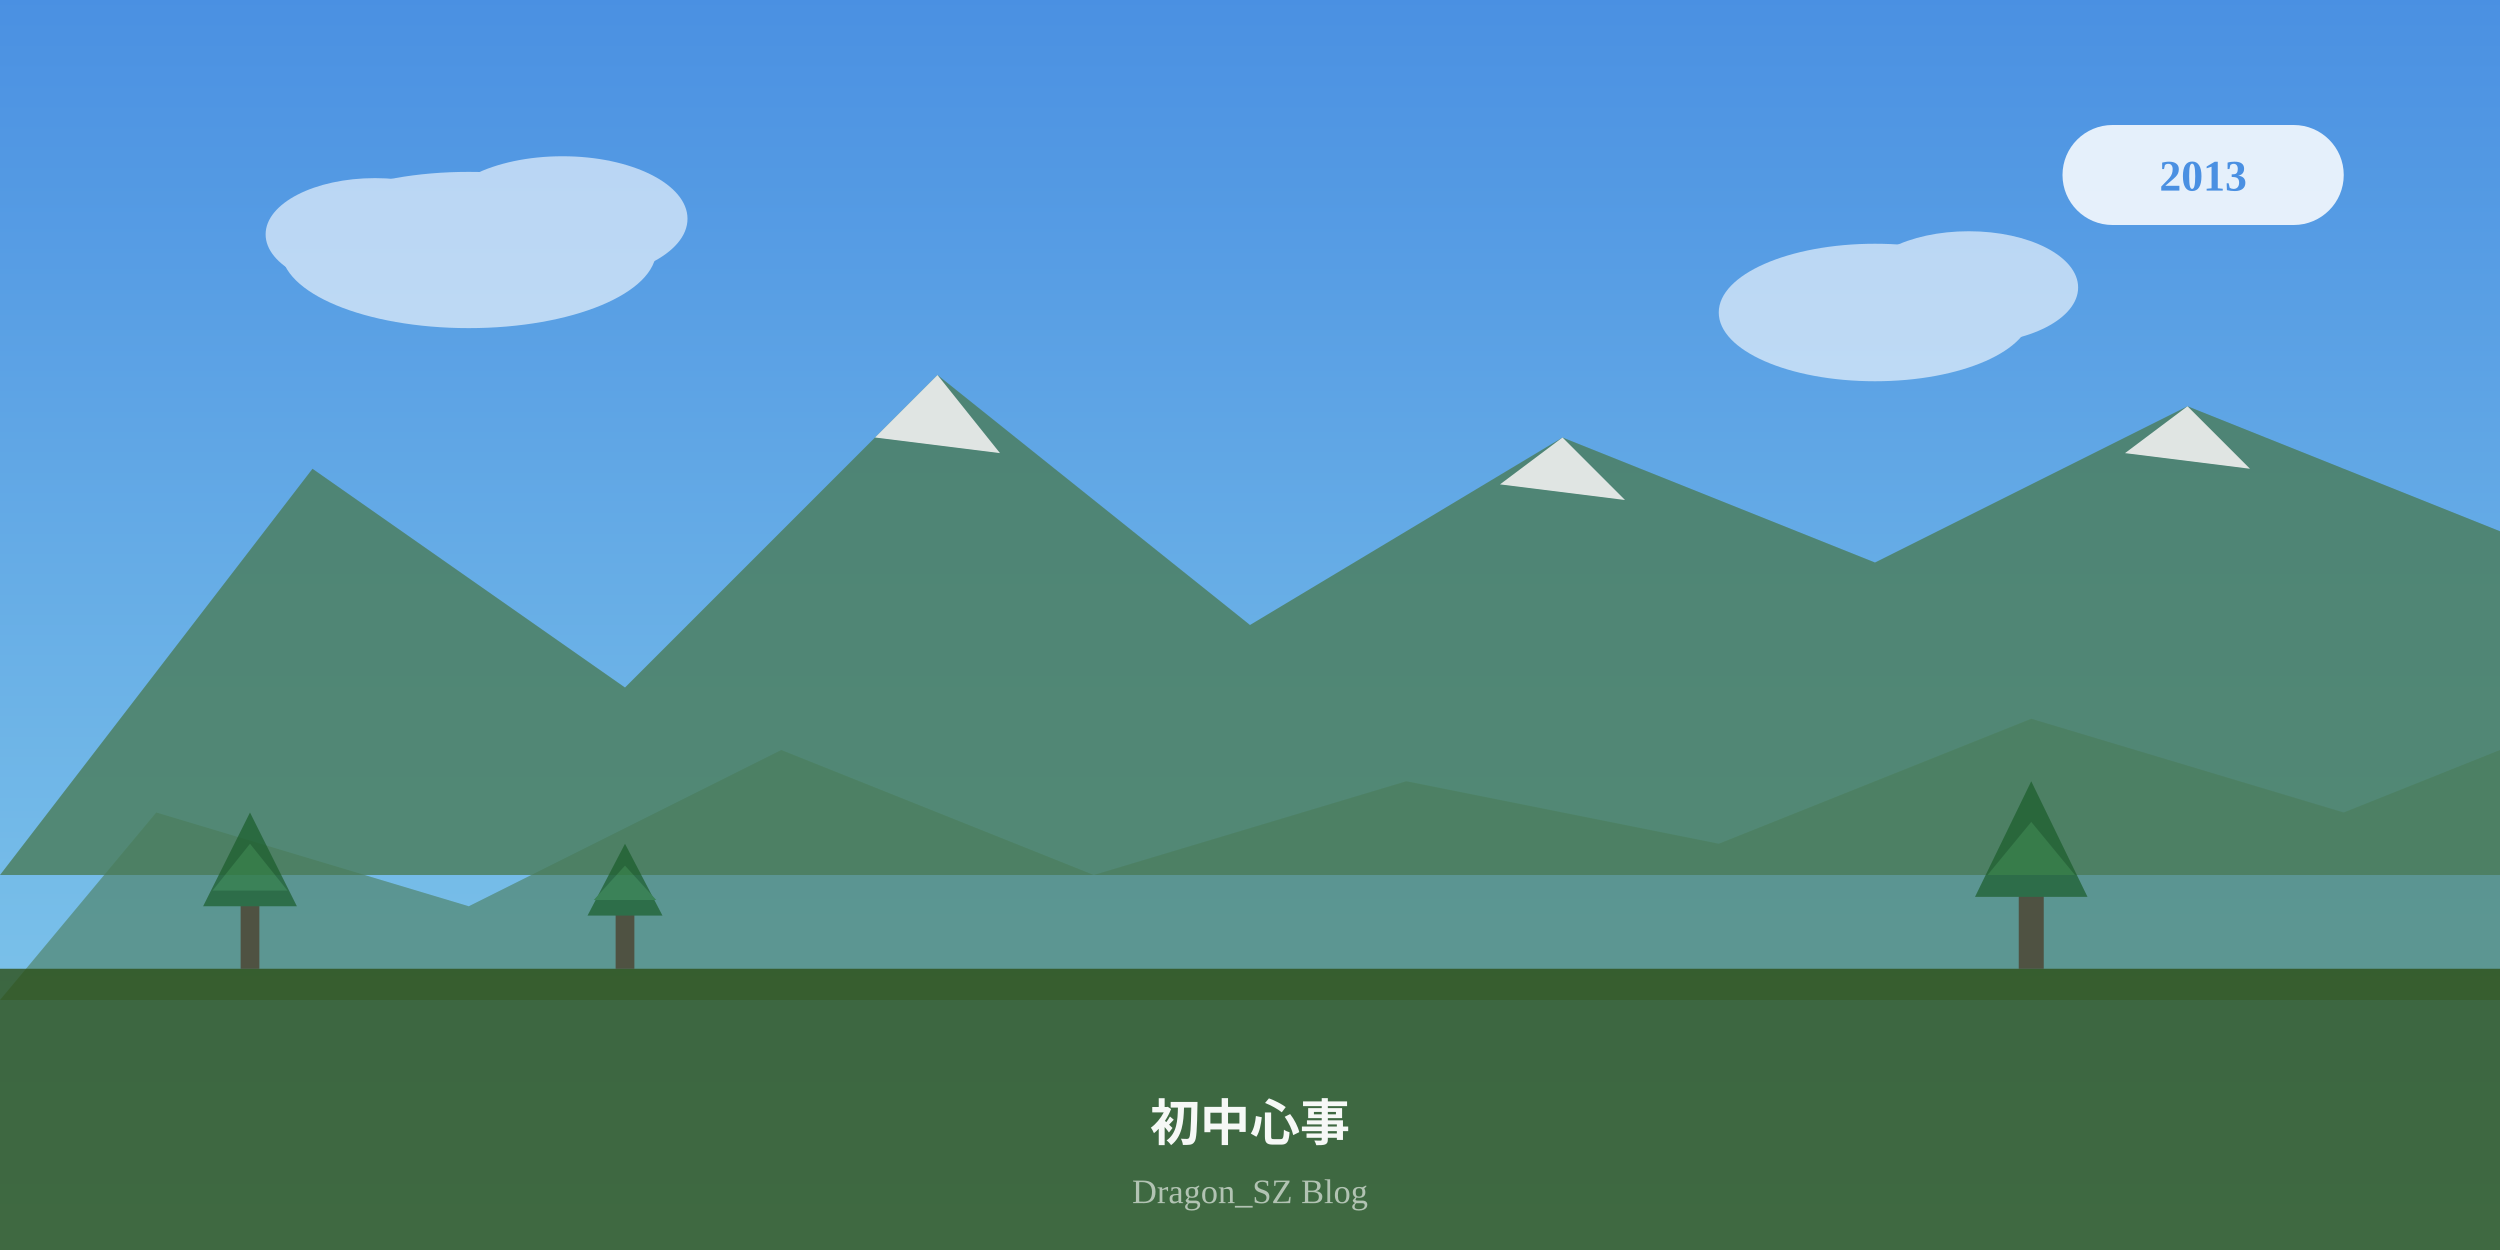
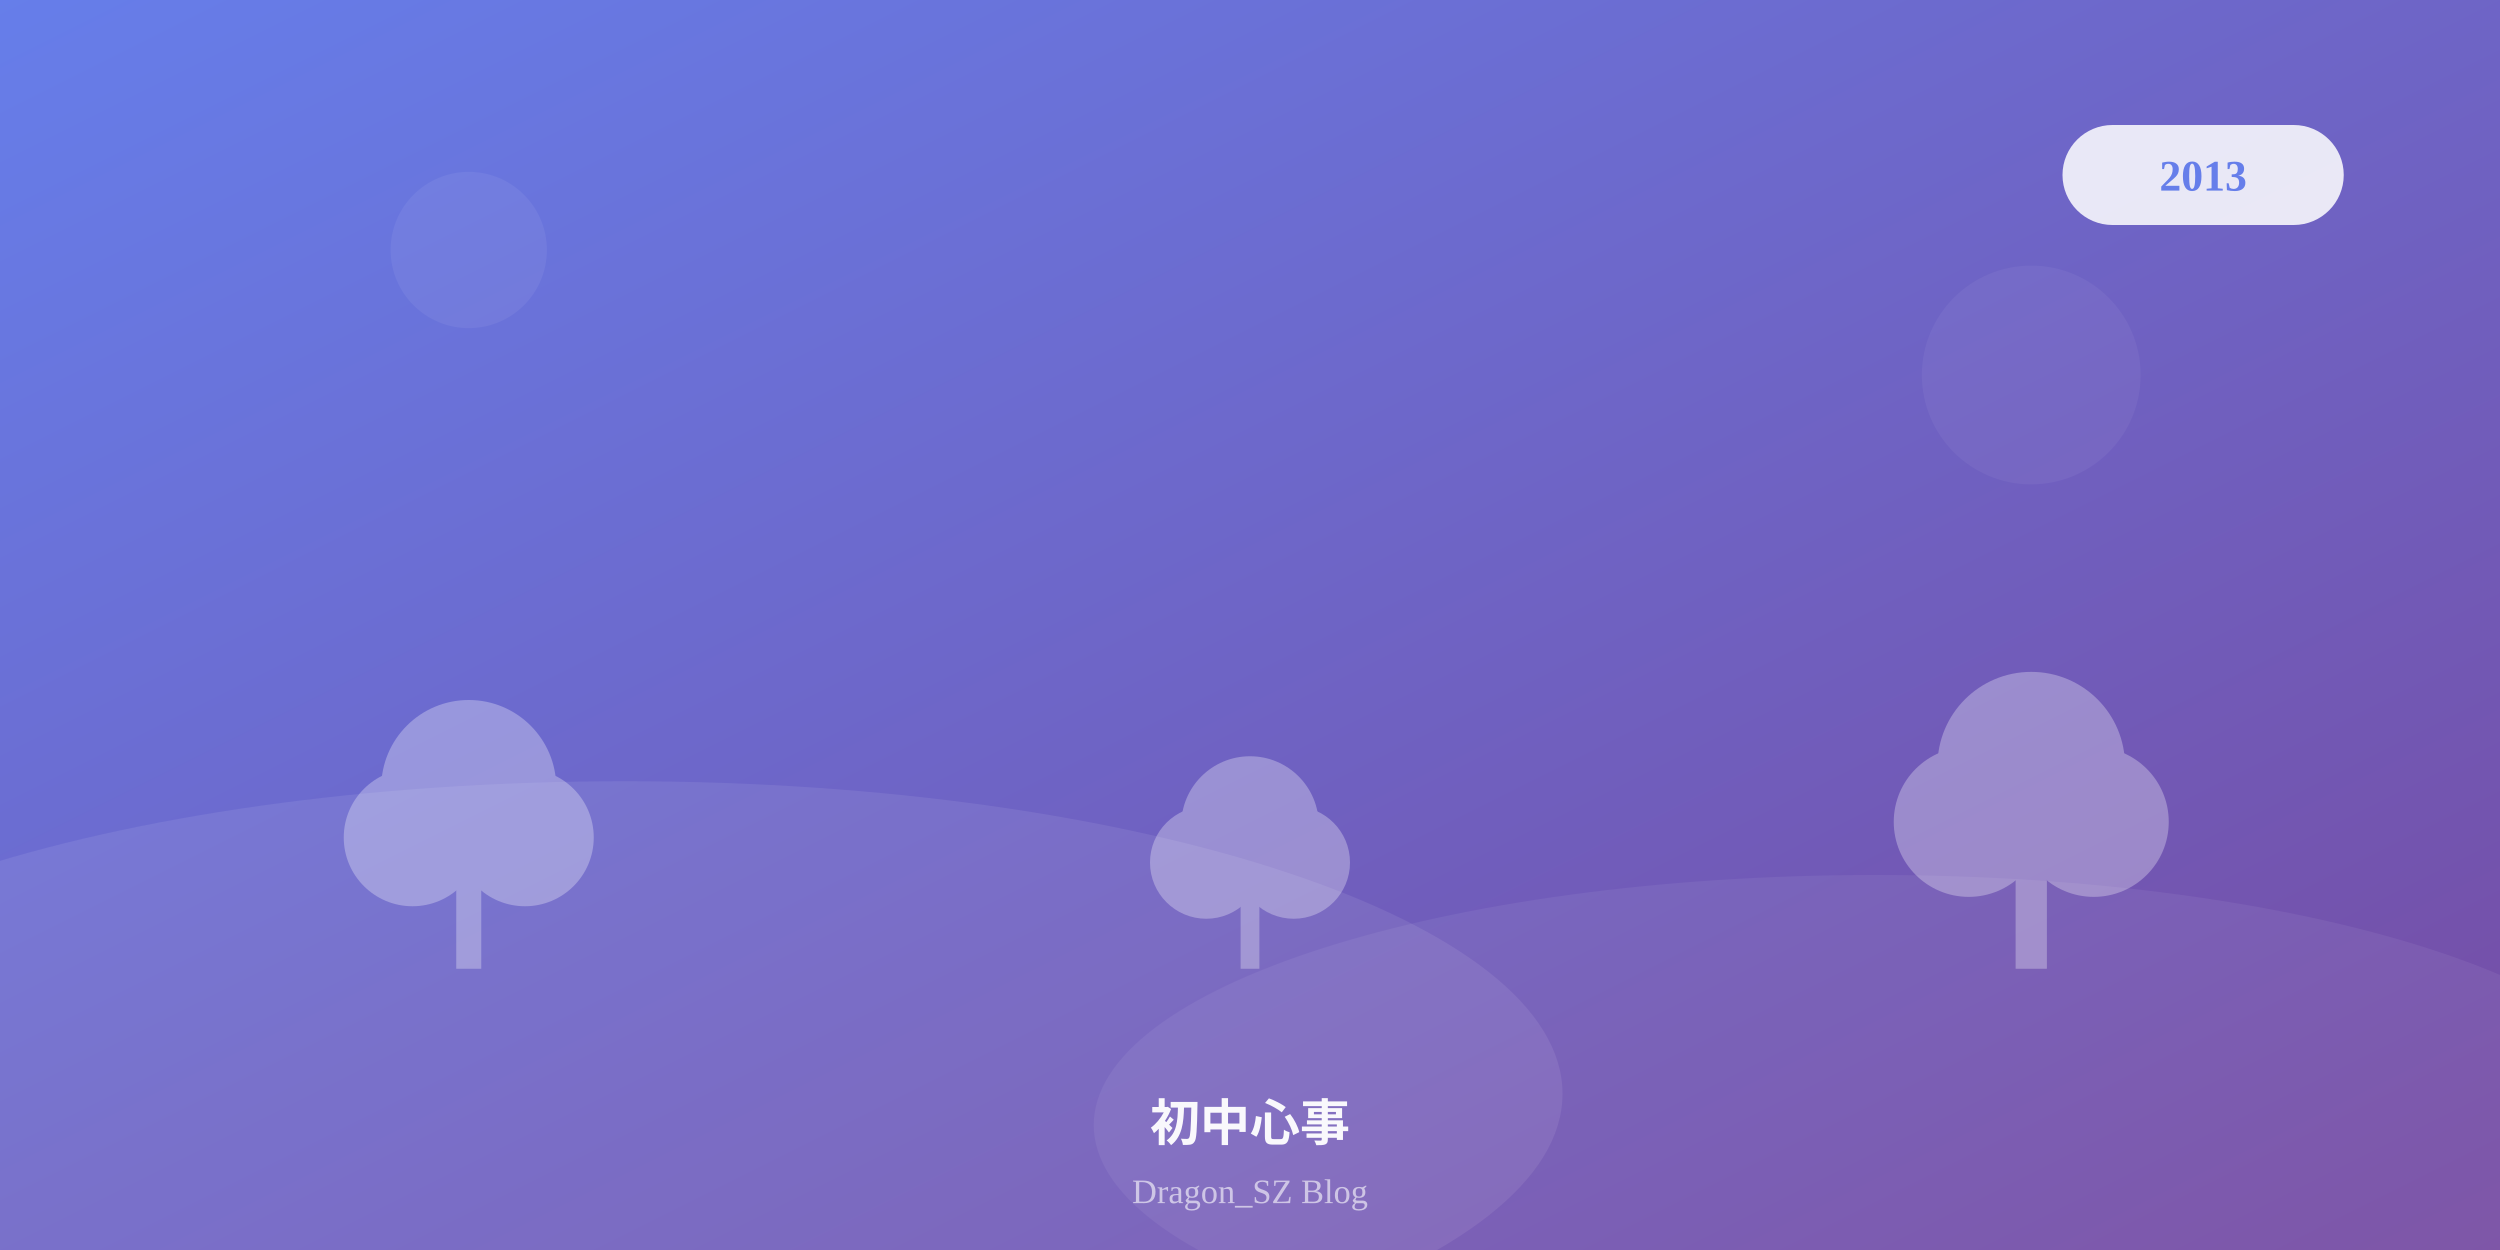
<svg xmlns="http://www.w3.org/2000/svg" viewBox="0 0 800 400" width="100%" height="100%">
  <defs>
-     <linearGradient id="sky" x1="0%" y1="0%" x2="0%" y2="100%">
-       <stop offset="0%" style="stop-color:#4a90e2;stop-opacity:1" />
-       <stop offset="100%" style="stop-color:#87ceeb;stop-opacity:1" />
+     <linearGradient id="bg" x1="0%" y1="0%" x2="100%" y2="100%">
+       <stop offset="0%" style="stop-color:#667eea;stop-opacity:1" />
+       <stop offset="100%" style="stop-color:#764ba2;stop-opacity:1" />
    </linearGradient>
  </defs>
-   <rect width="800" height="400" fill="url(#sky)" />
-   <g opacity="0.6">
-     <ellipse cx="150" cy="80" rx="60" ry="25" fill="white" />
-     <ellipse cx="180" cy="70" rx="40" ry="20" fill="white" />
-     <ellipse cx="120" cy="75" rx="35" ry="18" fill="white" />
-     <ellipse cx="600" cy="100" rx="50" ry="22" fill="white" />
-     <ellipse cx="630" cy="92" rx="35" ry="18" fill="white" />
-   </g>
-   <polygon points="0,280 100,150 200,220 300,120 400,200 500,140 600,180 700,130 800,170 800,280" fill="#4a7c59" opacity="0.8" />
-   <polygon points="280,140 300,120 320,145" fill="#f0f0f0" opacity="0.9" />
-   <polygon points="480,155 500,140 520,160" fill="#f0f0f0" opacity="0.9" />
-   <polygon points="680,145 700,130 720,150" fill="#f0f0f0" opacity="0.9" />
-   <polygon points="0,320 50,260 150,290 250,240 350,280 450,250 550,270 650,230 750,260 800,240 800,320" fill="#4a7c59" opacity="0.6" />
-   <rect x="0" y="310" width="800" height="90" fill="#2d5016" opacity="0.8" />
-   <g opacity="0.7">
-     <g transform="translate(80, 280)">
-       <rect x="-3" y="0" width="6" height="30" fill="#4a3520" />
-       <polygon points="0,-20 -15,10 15,10" fill="#1a5c2a" />
-       <polygon points="0,-10 -12,5 12,5" fill="#2d7a3e" />
+   <rect width="800" height="400" fill="url(#bg)" />
+   <ellipse cx="200" cy="350" rx="300" ry="100" fill="white" opacity="0.08" />
+   <ellipse cx="600" cy="360" rx="250" ry="80" fill="white" opacity="0.06" />
+   <g opacity="0.3">
+     <g transform="translate(150, 260)">
+       <rect x="-4" y="0" width="8" height="50" fill="white" />
+       <circle cx="0" cy="-8" r="28" fill="white" />
+       <circle cx="-18" cy="8" r="22" fill="white" />
+       <circle cx="18" cy="8" r="22" fill="white" />
    </g>
-     <g transform="translate(200, 285)">
-       <rect x="-3" y="0" width="6" height="25" fill="#4a3520" />
-       <polygon points="0,-15 -12,8 12,8" fill="#1a5c2a" />
-       <polygon points="0,-8 -10,3 10,3" fill="#2d7a3e" />
+     <g transform="translate(400, 270)">
+       <rect x="-3" y="0" width="6" height="40" fill="white" />
+       <circle cx="0" cy="-6" r="22" fill="white" />
+       <circle cx="-14" cy="6" r="18" fill="white" />
+       <circle cx="14" cy="6" r="18" fill="white" />
    </g>
-     <g transform="translate(650, 275)">
-       <rect x="-4" y="0" width="8" height="35" fill="#4a3520" />
-       <polygon points="0,-25 -18,12 18,12" fill="#1a5c2a" />
-       <polygon points="0,-12 -14,5 14,5" fill="#2d7a3e" />
+     <g transform="translate(650, 255)">
+       <rect x="-5" y="0" width="10" height="55" fill="white" />
+       <circle cx="0" cy="-10" r="30" fill="white" />
+       <circle cx="-20" cy="8" r="24" fill="white" />
+       <circle cx="20" cy="8" r="24" fill="white" />
    </g>
  </g>
+   <circle cx="150" cy="80" r="25" fill="white" opacity="0.06" />
+   <circle cx="650" cy="120" r="35" fill="white" opacity="0.05" />
  <g transform="translate(660, 40)">
    <rect width="90" height="32" rx="16" fill="white" opacity="0.85" />
-     <text x="45" y="21" text-anchor="middle" font-size="14" font-weight="bold" fill="#4a90e2">2013</text>
+     <text x="45" y="21" text-anchor="middle" font-size="14" font-weight="bold" fill="#667eea">2013</text>
  </g>
  <text x="400" y="365" text-anchor="middle" font-size="16" font-weight="bold" fill="white" opacity="0.95">初中心事</text>
  <text x="400" y="385" text-anchor="middle" font-size="11" fill="white" opacity="0.6">Dragon_SZ Blog</text>
</svg>
